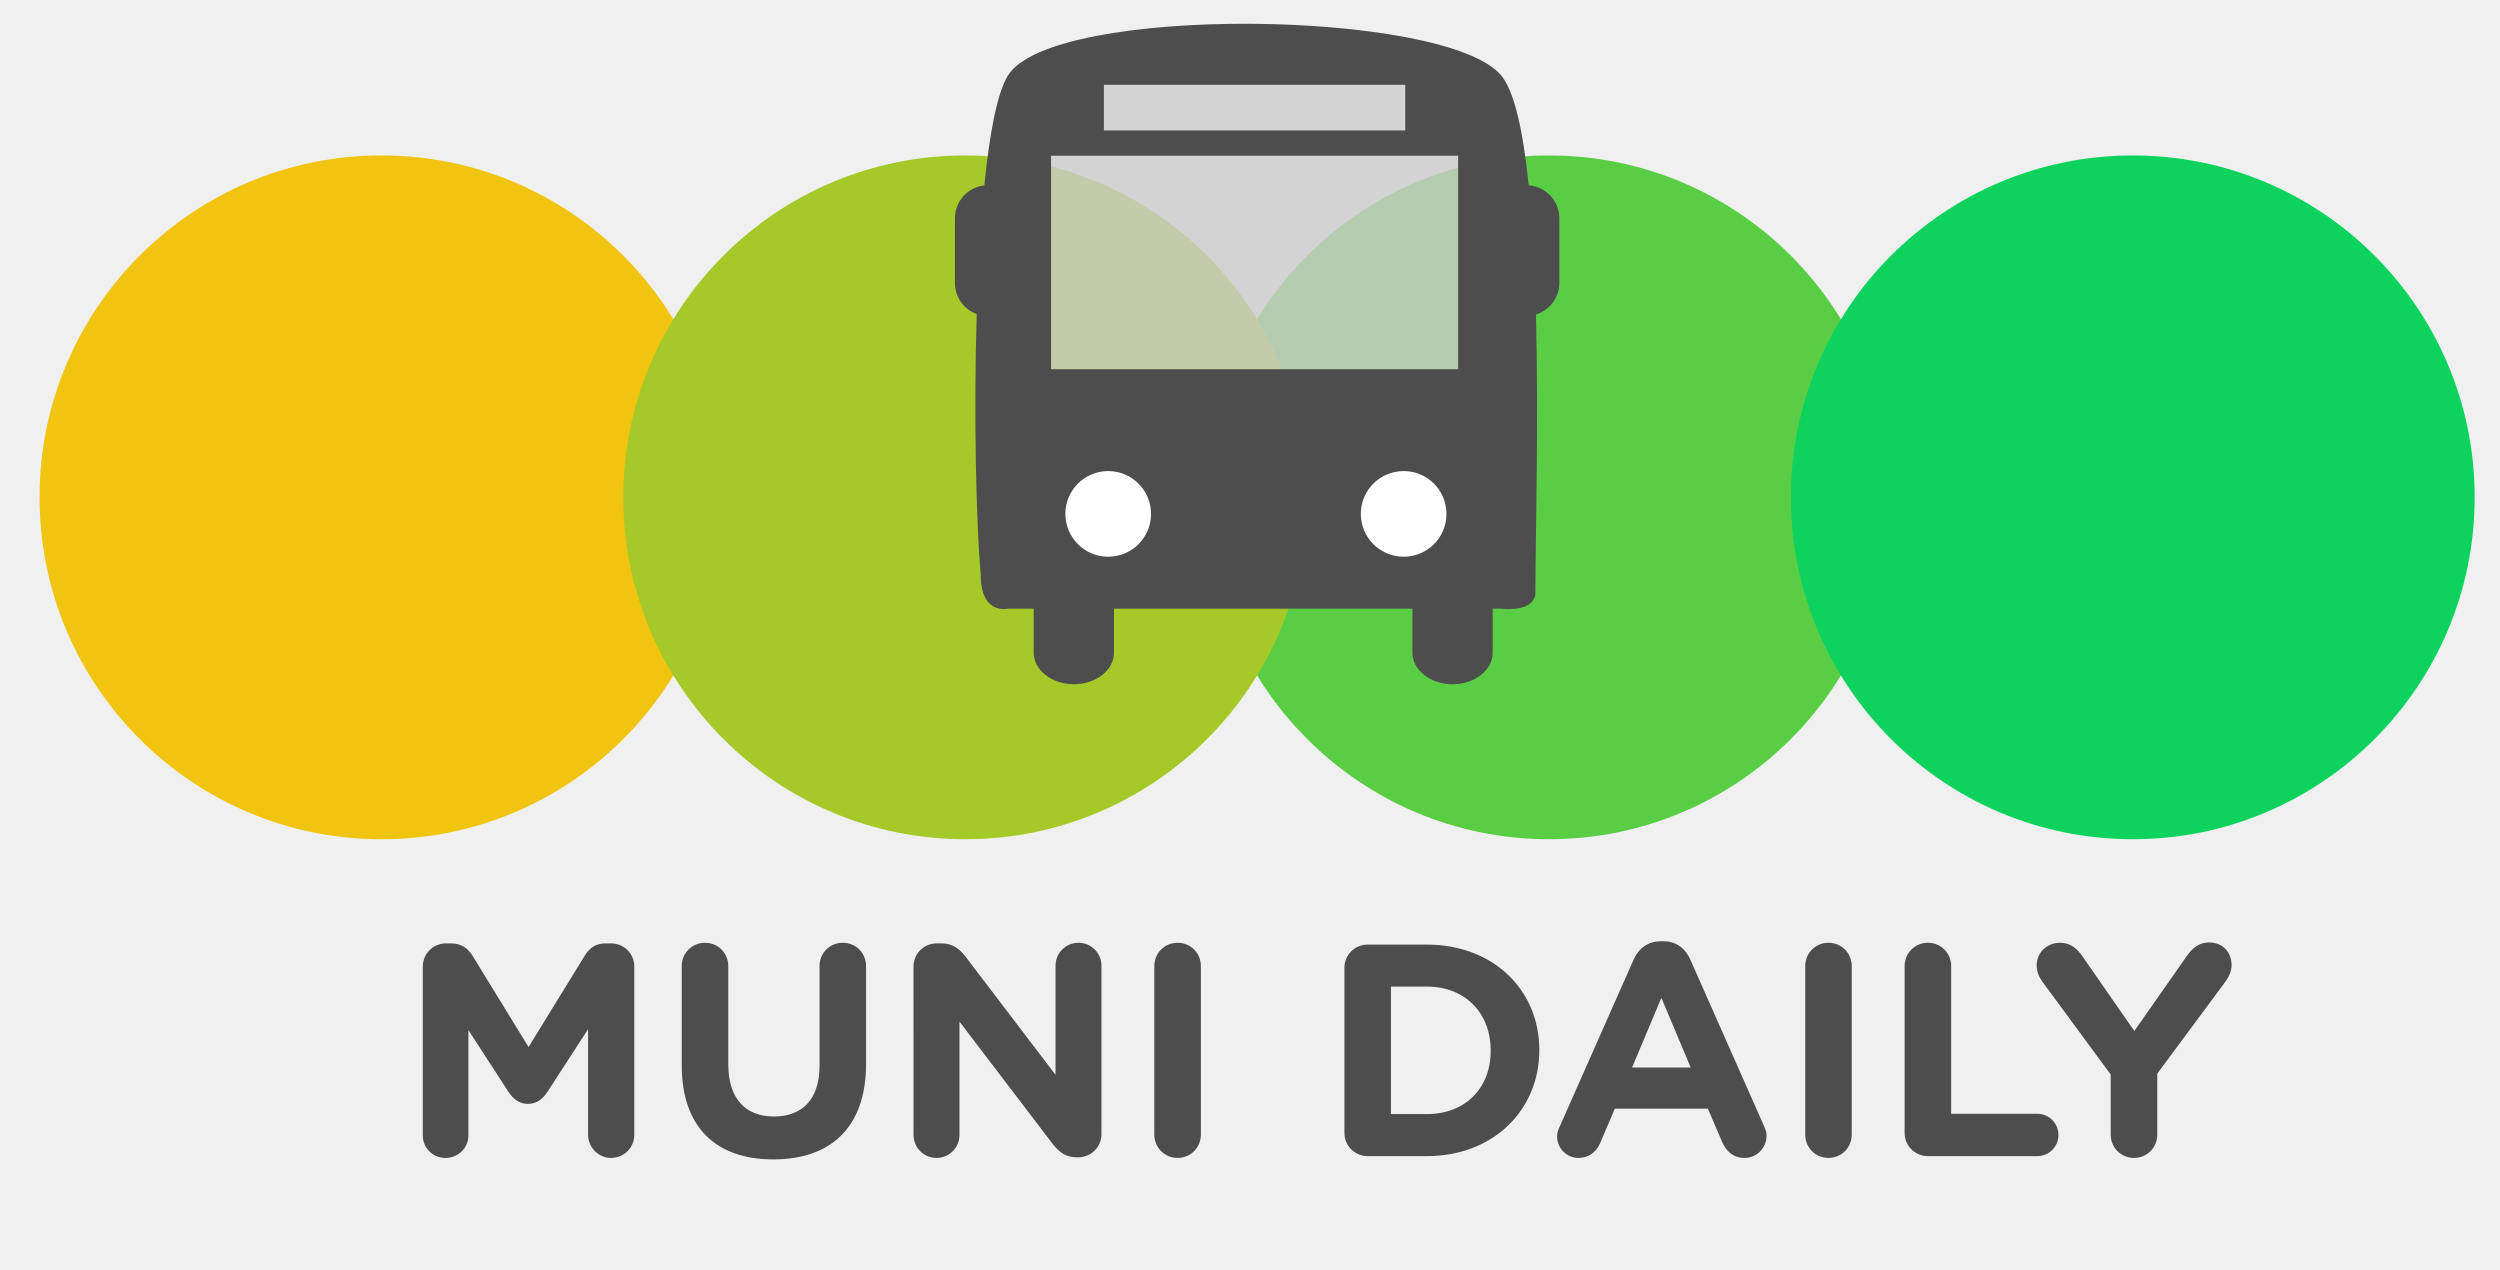
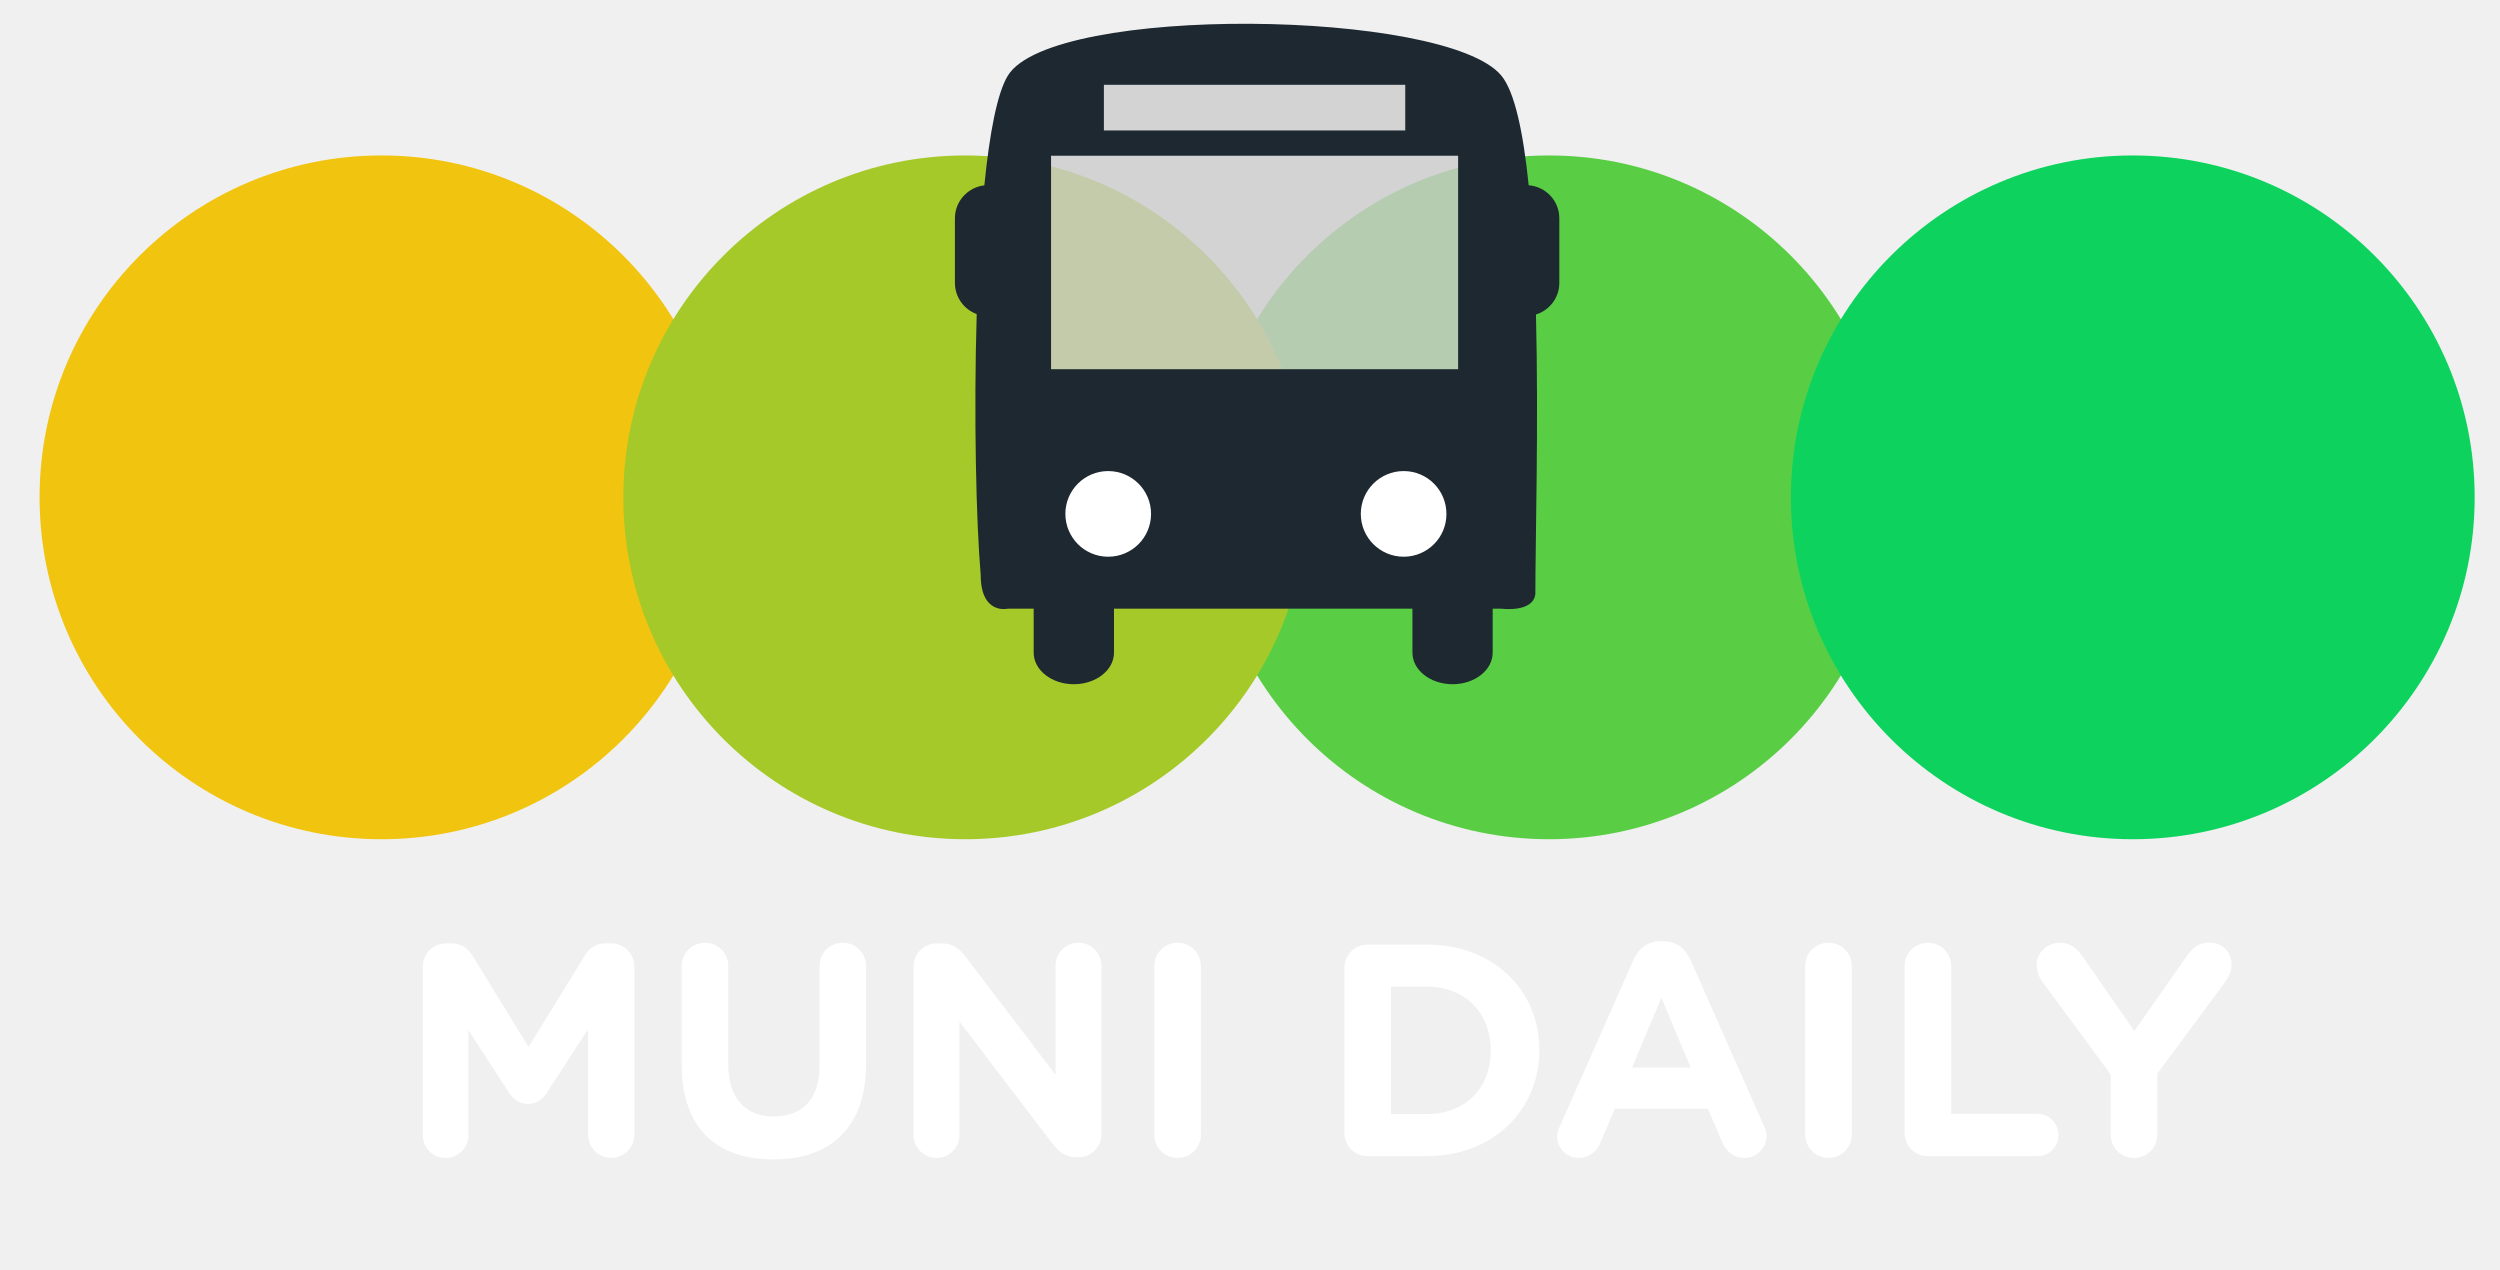
- <svg xmlns="http://www.w3.org/2000/svg" version="1.0" id="Layer_1" x="0px" y="0px" width="142.75px" height="72.5px" viewBox="0 0 142.75 72.5" enable-background="new 0 0 142.75 72.5" xml:space="preserve">
+ <svg xmlns="http://www.w3.org/2000/svg" version="1.1" id="Layer_1" x="0px" y="0px" width="142.75px" height="72.5px" viewBox="0 0 142.75 72.5" enable-background="new 0 0 142.75 72.5" xml:space="preserve">
  <circle fill="#59CE44" cx="88.449" cy="28.398" r="19.522" />
  <circle fill="#F1C40F" cx="21.782" cy="28.398" r="19.522" />
  <circle fill="#A5C929" cx="55.115" cy="28.398" r="19.522" />
  <rect x="59" y="4.5" opacity="0.8" fill="#CCCCCC" enable-background="new    " width="25" height="17" />
  <circle fill="#FFFFFF" cx="62.894" cy="28.398" r="4.348" />
  <circle fill="#FFFFFF" cx="80.5" cy="28.398" r="4.348" />
  <circle fill="#0DD35E" cx="121.782" cy="28.398" r="19.522" />
  <g>
-     <path fill="#4D4D4D" d="M24.142,55.195c0-0.741,0.587-1.328,1.329-1.328h0.293c0.569,0,0.965,0.293,1.207,0.689l3.209,5.229   l3.227-5.245c0.276-0.449,0.656-0.673,1.191-0.673h0.293c0.742,0,1.328,0.586,1.328,1.328v9.594c0,0.742-0.586,1.329-1.328,1.329   c-0.725,0-1.312-0.604-1.312-1.329v-6.021l-2.329,3.59c-0.276,0.414-0.621,0.673-1.104,0.673s-0.829-0.259-1.104-0.673   l-2.295-3.537v6.004c0,0.725-0.587,1.294-1.312,1.294s-1.294-0.569-1.294-1.294L24.142,55.195L24.142,55.195z" />
-     <path fill="#4D4D4D" d="M38.928,60.837v-5.676c0-0.742,0.587-1.329,1.329-1.329c0.741,0,1.328,0.586,1.328,1.329v5.606   c0,1.967,0.983,2.985,2.605,2.985s2.606-0.983,2.606-2.899V55.16c0-0.742,0.585-1.329,1.327-1.329s1.329,0.586,1.329,1.329v5.59   c0,3.658-2.053,5.452-5.298,5.452C40.912,66.204,38.928,64.393,38.928,60.837z" />
-     <path fill="#4D4D4D" d="M52.162,55.195c0-0.741,0.587-1.328,1.328-1.328h0.276c0.638,0,1.019,0.311,1.38,0.775l5.125,6.729v-6.229   c0-0.725,0.586-1.311,1.312-1.311c0.724,0,1.311,0.586,1.311,1.311v9.611c0,0.742-0.587,1.329-1.329,1.329h-0.086   c-0.638,0-1.018-0.312-1.38-0.776l-5.313-6.971v6.471c0,0.726-0.587,1.312-1.312,1.312c-0.724,0-1.311-0.586-1.311-1.312   L52.162,55.195L52.162,55.195z" />
-     <path fill="#4D4D4D" d="M65.912,55.161c0-0.742,0.587-1.329,1.329-1.329c0.742,0,1.329,0.586,1.329,1.329v9.627   c0,0.742-0.587,1.329-1.329,1.329c-0.742,0-1.329-0.586-1.329-1.329V55.161z" />
-     <path fill="#4D4D4D" d="M76.766,55.266c0-0.742,0.588-1.33,1.33-1.33h3.381c3.795,0,6.418,2.605,6.418,6.004v0.035   c0,3.399-2.623,6.039-6.418,6.039h-3.381c-0.742,0-1.33-0.586-1.33-1.328V55.266z M81.477,63.615c2.174,0,3.641-1.467,3.641-3.606   v-0.034c0-2.14-1.467-3.641-3.641-3.641h-2.055v7.281H81.477z" />
-     <path fill="#4D4D4D" d="M89.068,64.307l4.209-9.508c0.293-0.656,0.828-1.053,1.554-1.053h0.153c0.727,0,1.244,0.396,1.537,1.053   l4.209,9.508c0.086,0.189,0.14,0.361,0.14,0.534c0,0.707-0.554,1.276-1.261,1.276c-0.621,0-1.034-0.362-1.276-0.914l-0.812-1.898   h-5.313l-0.847,1.984c-0.225,0.518-0.672,0.828-1.225,0.828c-0.689,0-1.226-0.553-1.226-1.242   C88.912,64.686,88.98,64.496,89.068,64.307z M96.539,60.958l-1.674-3.985l-1.674,3.985H96.539z" />
-     <path fill="#4D4D4D" d="M103.078,55.161c0-0.742,0.587-1.329,1.328-1.329c0.742,0,1.328,0.586,1.328,1.329v9.627   c0,0.742-0.586,1.329-1.328,1.329c-0.741,0-1.328-0.586-1.328-1.329V55.161z" />
-     <path fill="#4D4D4D" d="M108.754,55.161c0-0.742,0.587-1.329,1.329-1.329s1.329,0.586,1.329,1.329v8.437h4.917   c0.673,0,1.208,0.535,1.208,1.209c0,0.672-0.535,1.207-1.208,1.207h-6.246c-0.742,0-1.329-0.586-1.329-1.328V55.161z" />
-     <path fill="#4D4D4D" d="M120.521,61.355l-3.899-5.297c-0.188-0.26-0.328-0.569-0.328-0.949c0-0.709,0.587-1.277,1.329-1.277   c0.604,0,0.982,0.328,1.311,0.811l2.935,4.228l2.985-4.263c0.328-0.482,0.724-0.793,1.275-0.793c0.811,0,1.294,0.569,1.294,1.295   c0,0.361-0.173,0.689-0.345,0.932l-3.898,5.262v3.485c0,0.741-0.588,1.329-1.33,1.329c-0.74,0-1.328-0.586-1.328-1.329V61.355   L120.521,61.355z" />
+     <path fill="#FFFFFF" d="M24.142,55.195c0-0.741,0.587-1.328,1.329-1.328h0.293c0.569,0,0.965,0.293,1.207,0.689l3.209,5.229   l3.227-5.245c0.276-0.449,0.656-0.673,1.191-0.673h0.293c0.742,0,1.328,0.586,1.328,1.328v9.594c0,0.742-0.586,1.329-1.328,1.329   c-0.725,0-1.312-0.604-1.312-1.329v-6.021l-2.329,3.59c-0.276,0.414-0.621,0.674-1.104,0.674s-0.829-0.26-1.104-0.674l-2.295-3.537   v6.005c0,0.725-0.587,1.294-1.312,1.294s-1.294-0.569-1.294-1.294L24.142,55.195L24.142,55.195z" />
+     <path fill="#FFFFFF" d="M38.928,60.837v-5.676c0-0.742,0.587-1.329,1.329-1.329c0.741,0,1.328,0.586,1.328,1.329v5.606   c0,1.967,0.983,2.984,2.605,2.984s2.606-0.982,2.606-2.898V55.16c0-0.742,0.585-1.329,1.327-1.329s1.329,0.586,1.329,1.329v5.59   c0,3.658-2.053,5.452-5.298,5.452C40.912,66.204,38.928,64.393,38.928,60.837z" />
+     <path fill="#FFFFFF" d="M52.162,55.195c0-0.741,0.587-1.328,1.328-1.328h0.276c0.638,0,1.019,0.311,1.38,0.775l5.125,6.729v-6.229   c0-0.726,0.586-1.312,1.312-1.312c0.724,0,1.311,0.586,1.311,1.312v9.61c0,0.742-0.587,1.329-1.329,1.329h-0.086   c-0.638,0-1.018-0.312-1.38-0.775l-5.313-6.972v6.472c0,0.726-0.587,1.312-1.312,1.312c-0.724,0-1.311-0.586-1.311-1.312   L52.162,55.195L52.162,55.195z" />
+     <path fill="#FFFFFF" d="M65.912,55.161c0-0.742,0.587-1.329,1.329-1.329c0.742,0,1.329,0.586,1.329,1.329v9.627   c0,0.742-0.587,1.329-1.329,1.329c-0.742,0-1.329-0.586-1.329-1.329V55.161z" />
+     <path fill="#FFFFFF" d="M76.766,55.266c0-0.742,0.588-1.33,1.33-1.33h3.381c3.795,0,6.418,2.605,6.418,6.004v0.035   c0,3.399-2.623,6.039-6.418,6.039h-3.381c-0.742,0-1.33-0.586-1.33-1.328V55.266z M81.477,63.615c2.174,0,3.642-1.467,3.642-3.606   v-0.034c0-2.14-1.468-3.641-3.642-3.641h-2.055v7.281H81.477z" />
+     <path fill="#FFFFFF" d="M89.068,64.307l4.209-9.508c0.293-0.656,0.828-1.053,1.554-1.053h0.153c0.727,0,1.244,0.396,1.537,1.053   l4.209,9.508c0.086,0.189,0.14,0.361,0.14,0.534c0,0.707-0.554,1.276-1.261,1.276c-0.621,0-1.034-0.362-1.276-0.914l-0.812-1.898   h-5.313l-0.847,1.984c-0.225,0.518-0.672,0.828-1.225,0.828c-0.689,0-1.227-0.553-1.227-1.242   C88.912,64.686,88.98,64.496,89.068,64.307z M96.539,60.958l-1.674-3.985l-1.674,3.985H96.539z" />
+     <path fill="#FFFFFF" d="M103.078,55.161c0-0.742,0.587-1.329,1.328-1.329c0.742,0,1.328,0.586,1.328,1.329v9.627   c0,0.742-0.586,1.329-1.328,1.329c-0.741,0-1.328-0.586-1.328-1.329V55.161z" />
+     <path fill="#FFFFFF" d="M108.754,55.161c0-0.742,0.587-1.329,1.329-1.329s1.329,0.586,1.329,1.329v8.437h4.917   c0.673,0,1.208,0.535,1.208,1.209c0,0.672-0.535,1.207-1.208,1.207h-6.246c-0.742,0-1.329-0.586-1.329-1.328V55.161z" />
+     <path fill="#FFFFFF" d="M120.521,61.355l-3.899-5.297c-0.188-0.261-0.328-0.569-0.328-0.949c0-0.709,0.587-1.277,1.329-1.277   c0.604,0,0.982,0.328,1.311,0.811l2.936,4.229l2.984-4.264c0.328-0.481,0.725-0.793,1.275-0.793c0.811,0,1.294,0.569,1.294,1.295   c0,0.361-0.173,0.689-0.345,0.933l-3.898,5.263v3.484c0,0.74-0.588,1.329-1.33,1.329c-0.74,0-1.328-0.586-1.328-1.329V61.355   L120.521,61.355z" />
  </g>
-   <path fill="#4D4D4D" d="M87.288,10.578c-0.308-3.01-0.797-5.354-1.573-6.275c-3.197-3.788-25.61-4.065-28.157,0  c-0.621,0.996-1.057,3.332-1.351,6.28c-0.944,0.111-1.681,0.907-1.681,1.882v3.688c0,0.82,0.518,1.511,1.244,1.781  c-0.172,5.807-0.031,11.867,0.227,14.88c0,2.326,1.561,1.94,1.561,1.94h1.465v2.512c0,0.996,1.026,1.803,2.292,1.803  c1.267,0,2.294-0.807,2.294-1.803v-2.512H80.65v2.512c0,0.996,1.024,1.803,2.293,1.803c1.266,0,2.289-0.807,2.289-1.803v-2.512  h0.482c0,0,1.84,0.252,1.956-0.843c0-3.005,0.19-9.666,0.035-15.953c0.771-0.241,1.333-0.952,1.333-1.806v-3.688  C89.039,11.467,88.268,10.658,87.288,10.578z M63.032,4.844H80.24v2.604H63.032V4.844z M63.278,31.789  c-1.352,0-2.445-1.095-2.445-2.447c0-1.35,1.094-2.444,2.445-2.444s2.447,1.094,2.447,2.444  C65.726,30.694,64.63,31.789,63.278,31.789z M80.15,31.789c-1.352,0-2.448-1.095-2.448-2.447c0-1.35,1.096-2.444,2.448-2.444  c1.351,0,2.442,1.094,2.442,2.444C82.598,30.694,81.501,31.789,80.15,31.789z M83.259,21.083H60.015V8.891h23.244V21.083z" />
+   <path fill="#1D2830" d="M87.288,10.578c-0.308-3.01-0.797-5.354-1.573-6.275c-3.197-3.788-25.61-4.065-28.157,0  c-0.621,0.996-1.057,3.332-1.351,6.28c-0.944,0.111-1.681,0.907-1.681,1.882v3.688c0,0.82,0.518,1.511,1.244,1.781  c-0.172,5.807-0.031,11.867,0.227,14.88c0,2.326,1.561,1.94,1.561,1.94h1.465v2.512c0,0.996,1.026,1.803,2.292,1.803  c1.267,0,2.294-0.807,2.294-1.803v-2.512H80.65v2.512c0,0.996,1.023,1.803,2.293,1.803c1.266,0,2.289-0.807,2.289-1.803v-2.512  h0.481c0,0,1.841,0.252,1.956-0.843c0-3.005,0.189-9.666,0.035-15.953c0.771-0.241,1.333-0.952,1.333-1.806v-3.688  C89.039,11.467,88.268,10.658,87.288,10.578z M63.032,4.844H80.24v2.604H63.032V4.844z M63.278,31.789  c-1.352,0-2.445-1.095-2.445-2.447c0-1.35,1.094-2.444,2.445-2.444s2.447,1.094,2.447,2.444  C65.726,30.694,64.63,31.789,63.278,31.789z M80.15,31.789c-1.353,0-2.448-1.095-2.448-2.447c0-1.35,1.096-2.444,2.448-2.444  c1.351,0,2.441,1.094,2.441,2.444C82.598,30.694,81.501,31.789,80.15,31.789z M83.259,21.083H60.015V8.891h23.244V21.083z" />
  <line fill="none" x1="184.875" y1="-50.25" x2="-56.125" y2="-50.25" />
+   <text transform="matrix(1 0 0 1 -151.625 5.25)">
+     <tspan x="0" y="0" font-family="'MyriadPro-Regular'" font-size="12">#</tspan>
+     <tspan x="5.964" y="0" fill="#2C3E50" font-family="'MyriadPro-Regular'" font-size="12">vass</tspan>
+   </text>
</svg>
